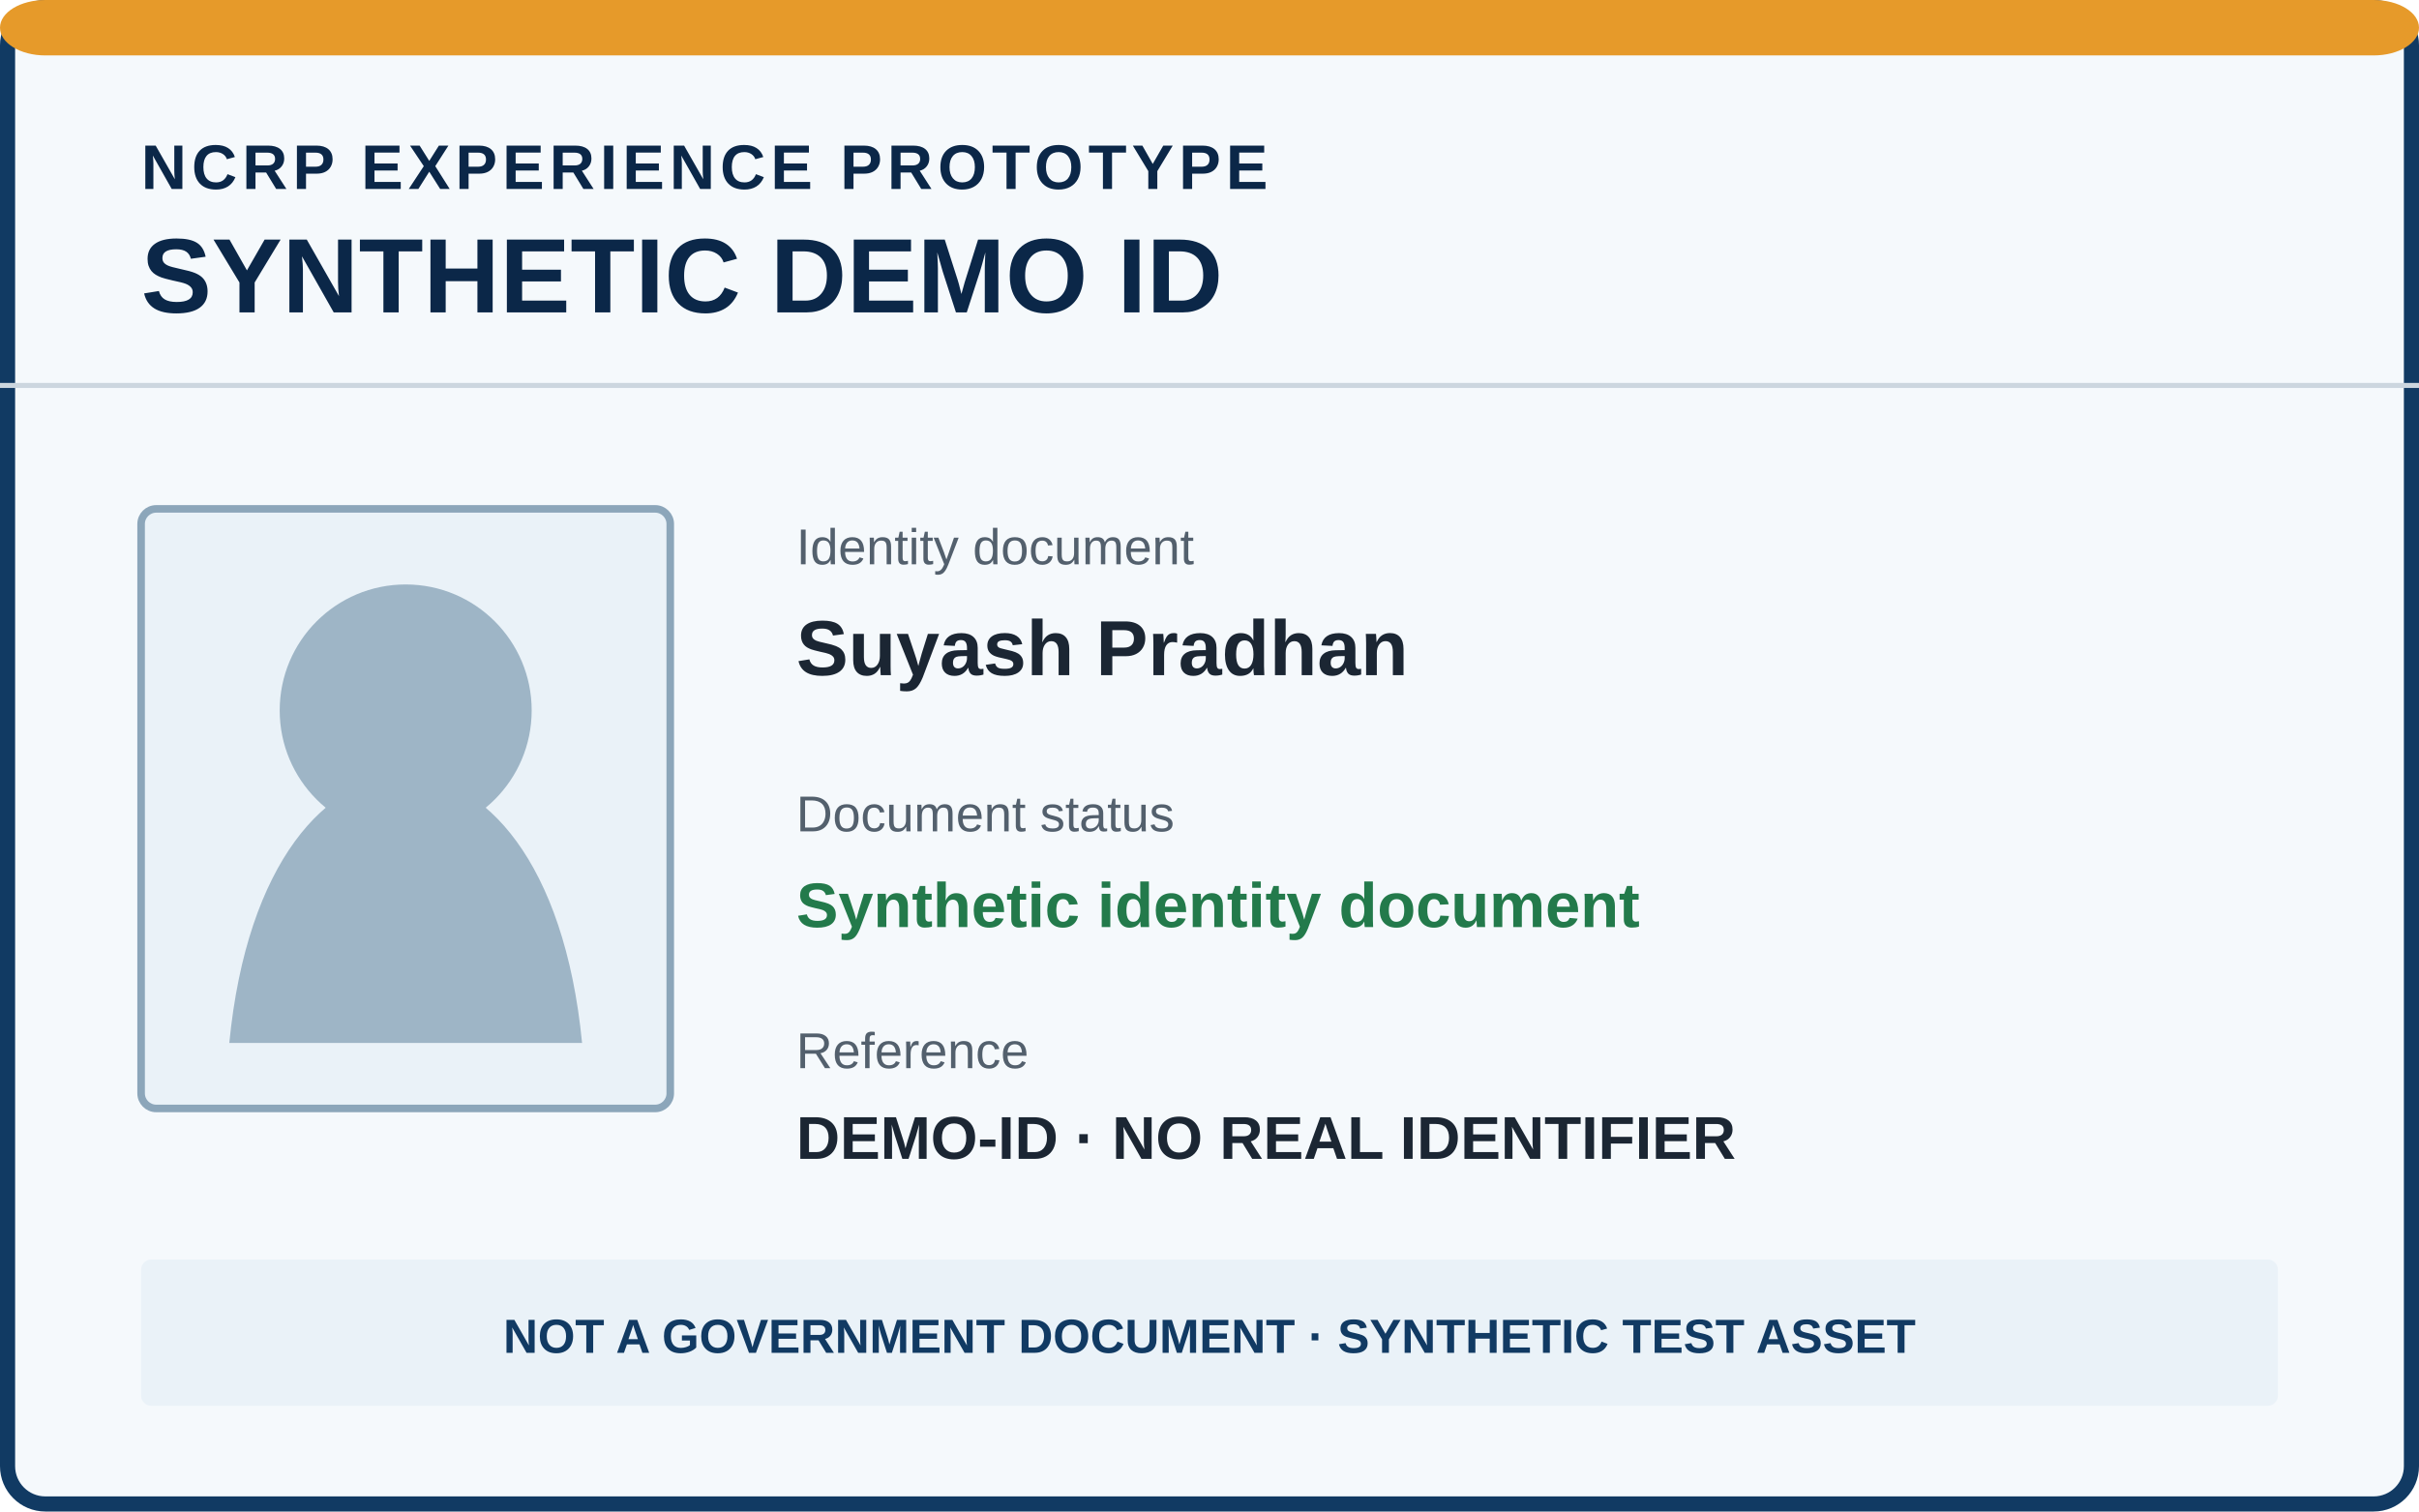
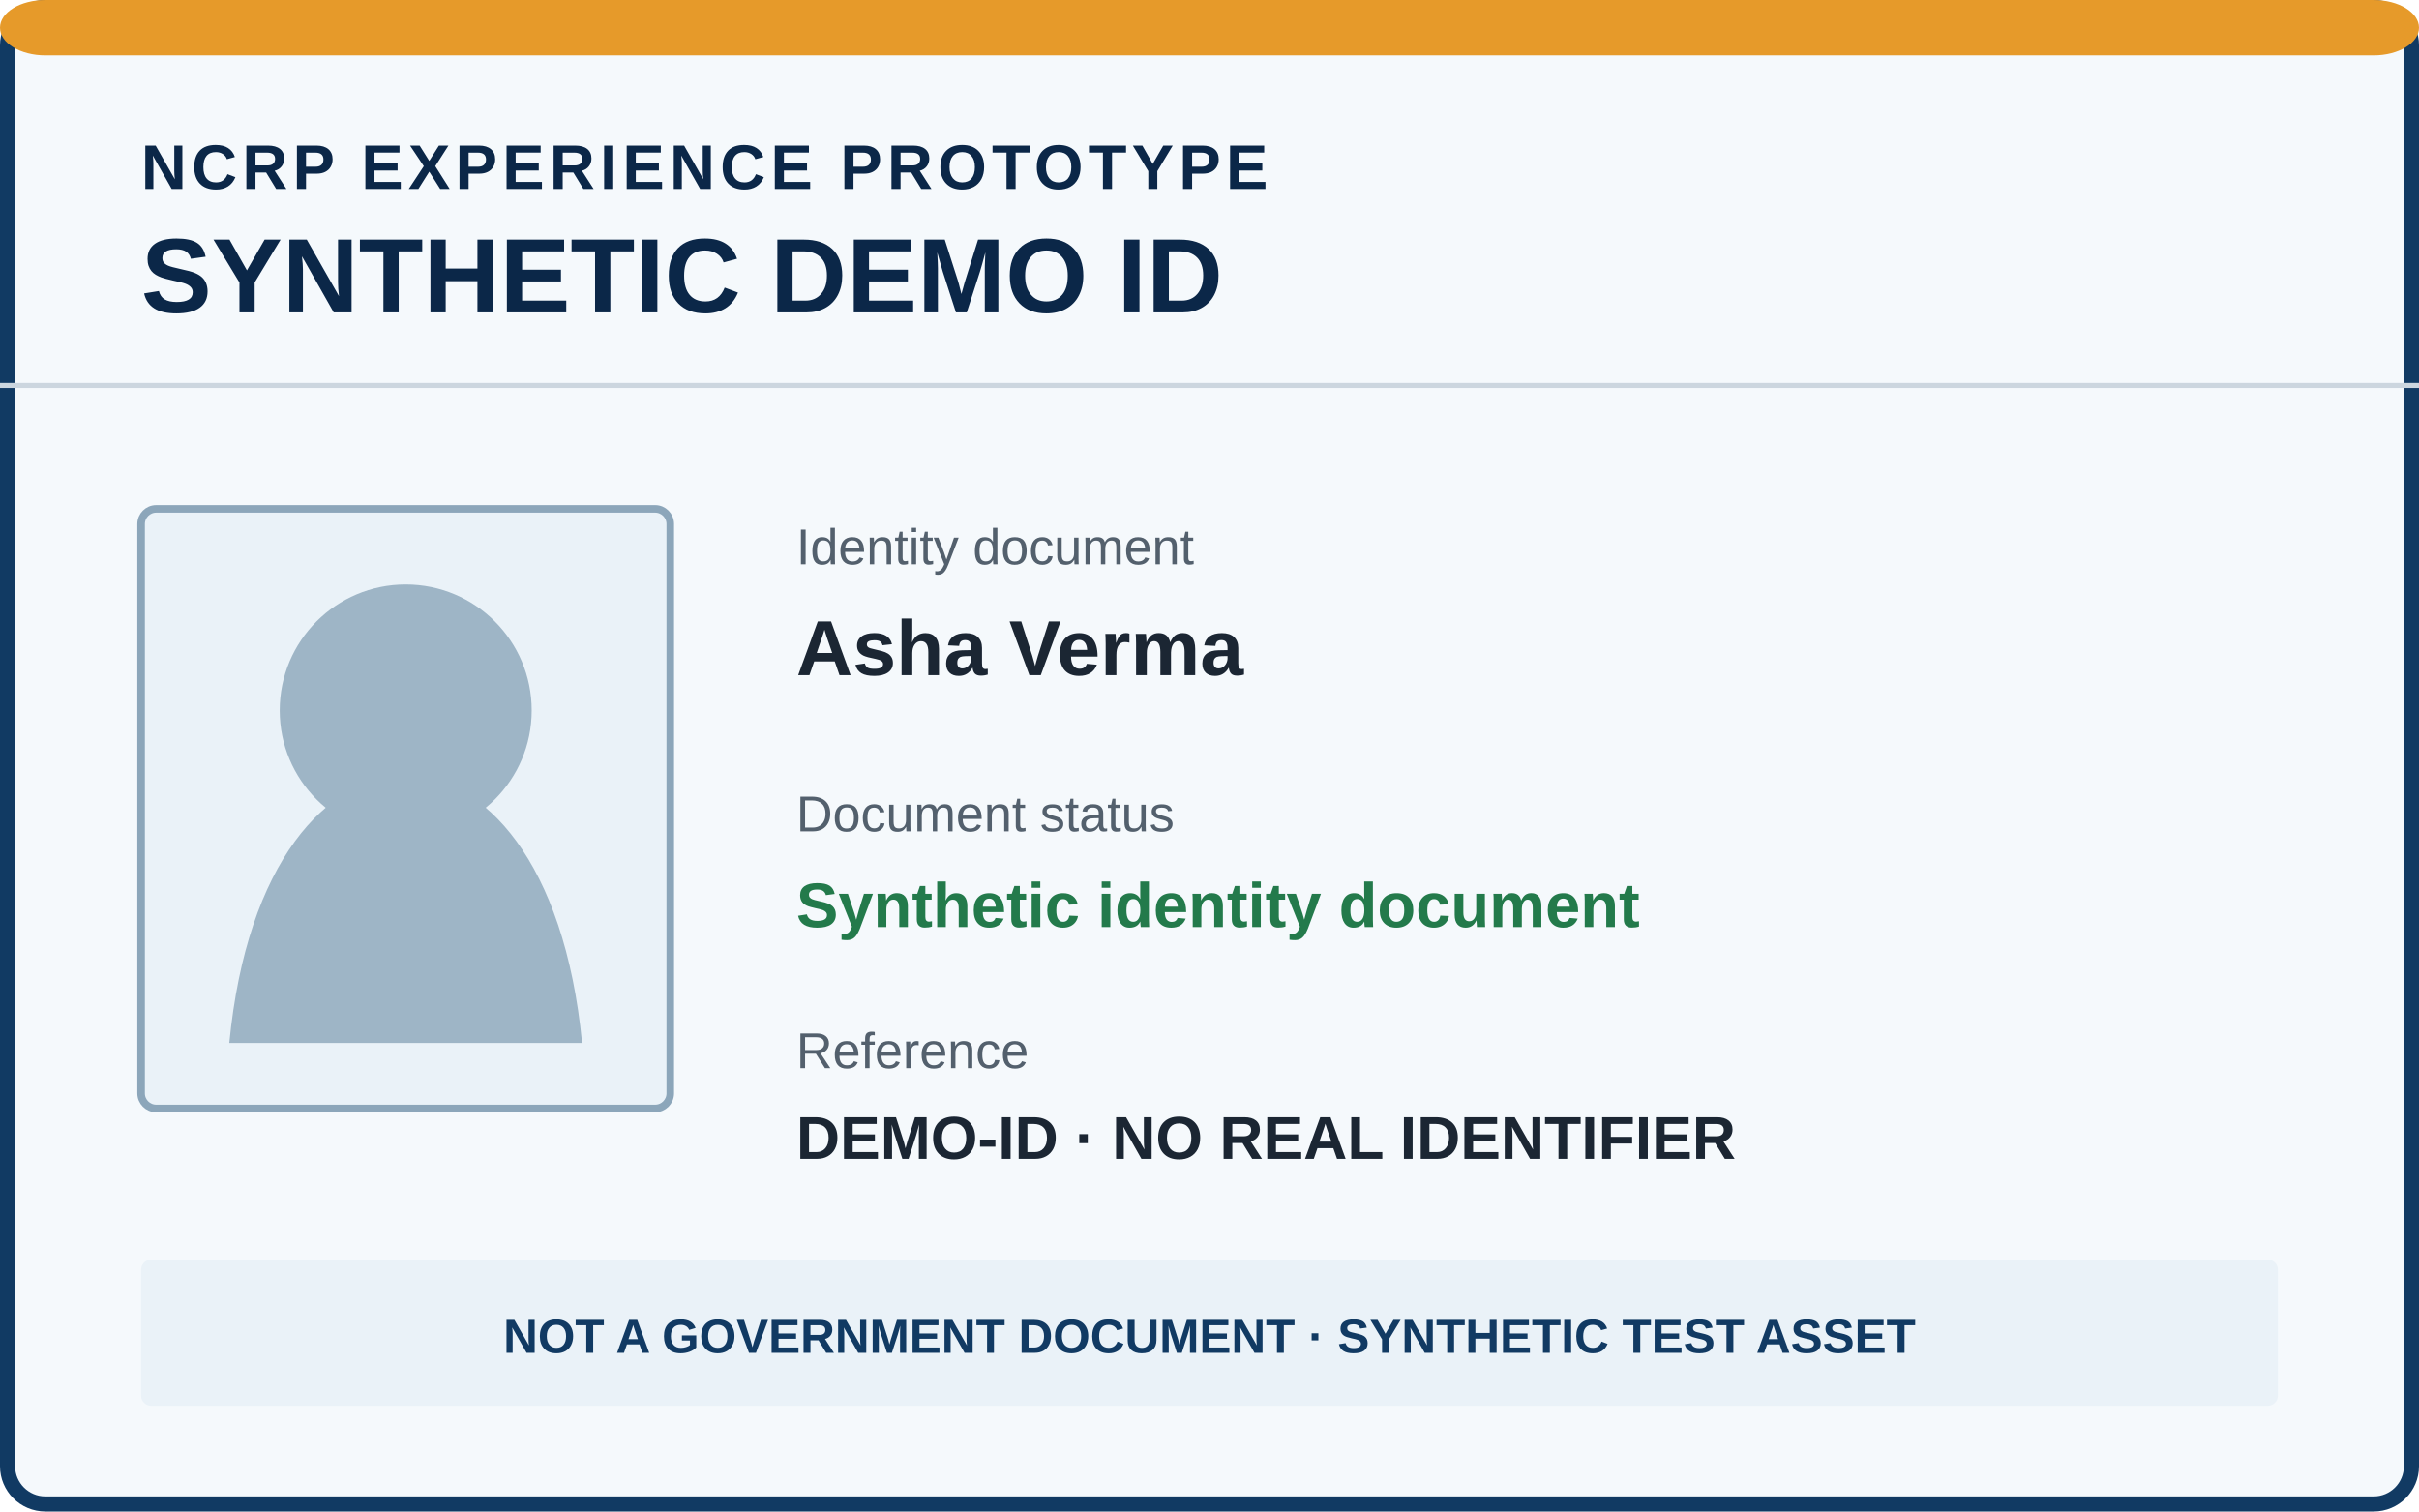
<svg xmlns="http://www.w3.org/2000/svg" width="960" height="600" viewBox="0 0 960 600" role="img" aria-labelledby="title description">
  <description id="description">Generic non-government identity placeholder for the NCRP experience prototype.</description>
  <rect width="960" height="600" rx="18" fill="#f5f9fc" />
  <rect x="3" y="3" width="954" height="594" rx="15" fill="none" stroke="#113a63" stroke-width="6" />
  <rect x="0" y="0" width="960" height="22" rx="18" fill="#e69a2a" />
  <rect x="0" y="152" width="960" height="2" fill="#ccd6df" />
  <g fill="#0b2748" font-family="Arial, sans-serif">
    <text x="56" y="75" font-size="25" font-weight="700" letter-spacing="2">NCRP EXPERIENCE PROTOTYPE</text>
    <text x="56" y="124" font-size="42" font-weight="800">SYNTHETIC DEMO ID</text>
  </g>
  <rect x="56" y="202" width="210" height="238" rx="6" fill="#eaf2f8" stroke="#8ca6ba" stroke-width="3" />
  <circle cx="161" cy="282" r="50" fill="#9eb5c6" />
  <path d="M91 414c7-72 39-106 70-106s63 34 70 106" fill="#9eb5c6" />
  <g fill="#1b2633" font-family="Arial, sans-serif">
    <text x="316" y="224" font-size="20" fill="#53606d">Identity document</text>
-     <text x="316" y="268" font-size="31" font-weight="700">Suyash Pradhan</text>
+     <text x="316" y="268" font-size="31" font-weight="700">Asha Verma</text>
    <text x="316" y="330" font-size="20" fill="#53606d">Document status</text>
    <text x="316" y="368" font-size="25" font-weight="700" fill="#237a4b">Synthetic identity document</text>
    <text x="316" y="424" font-size="20" fill="#53606d">Reference</text>
    <text x="316" y="460" font-size="24" font-weight="700">DEMO-ID · NO REAL IDENTIFIER</text>
  </g>
  <rect x="56" y="500" width="848" height="58" rx="4" fill="#eaf2f8" />
  <text x="480" y="537" text-anchor="middle" fill="#113a63" font-family="Arial, sans-serif" font-size="19" font-weight="700">NOT A GOVERNMENT DOCUMENT · SYNTHETIC TEST ASSET</text>
</svg>
